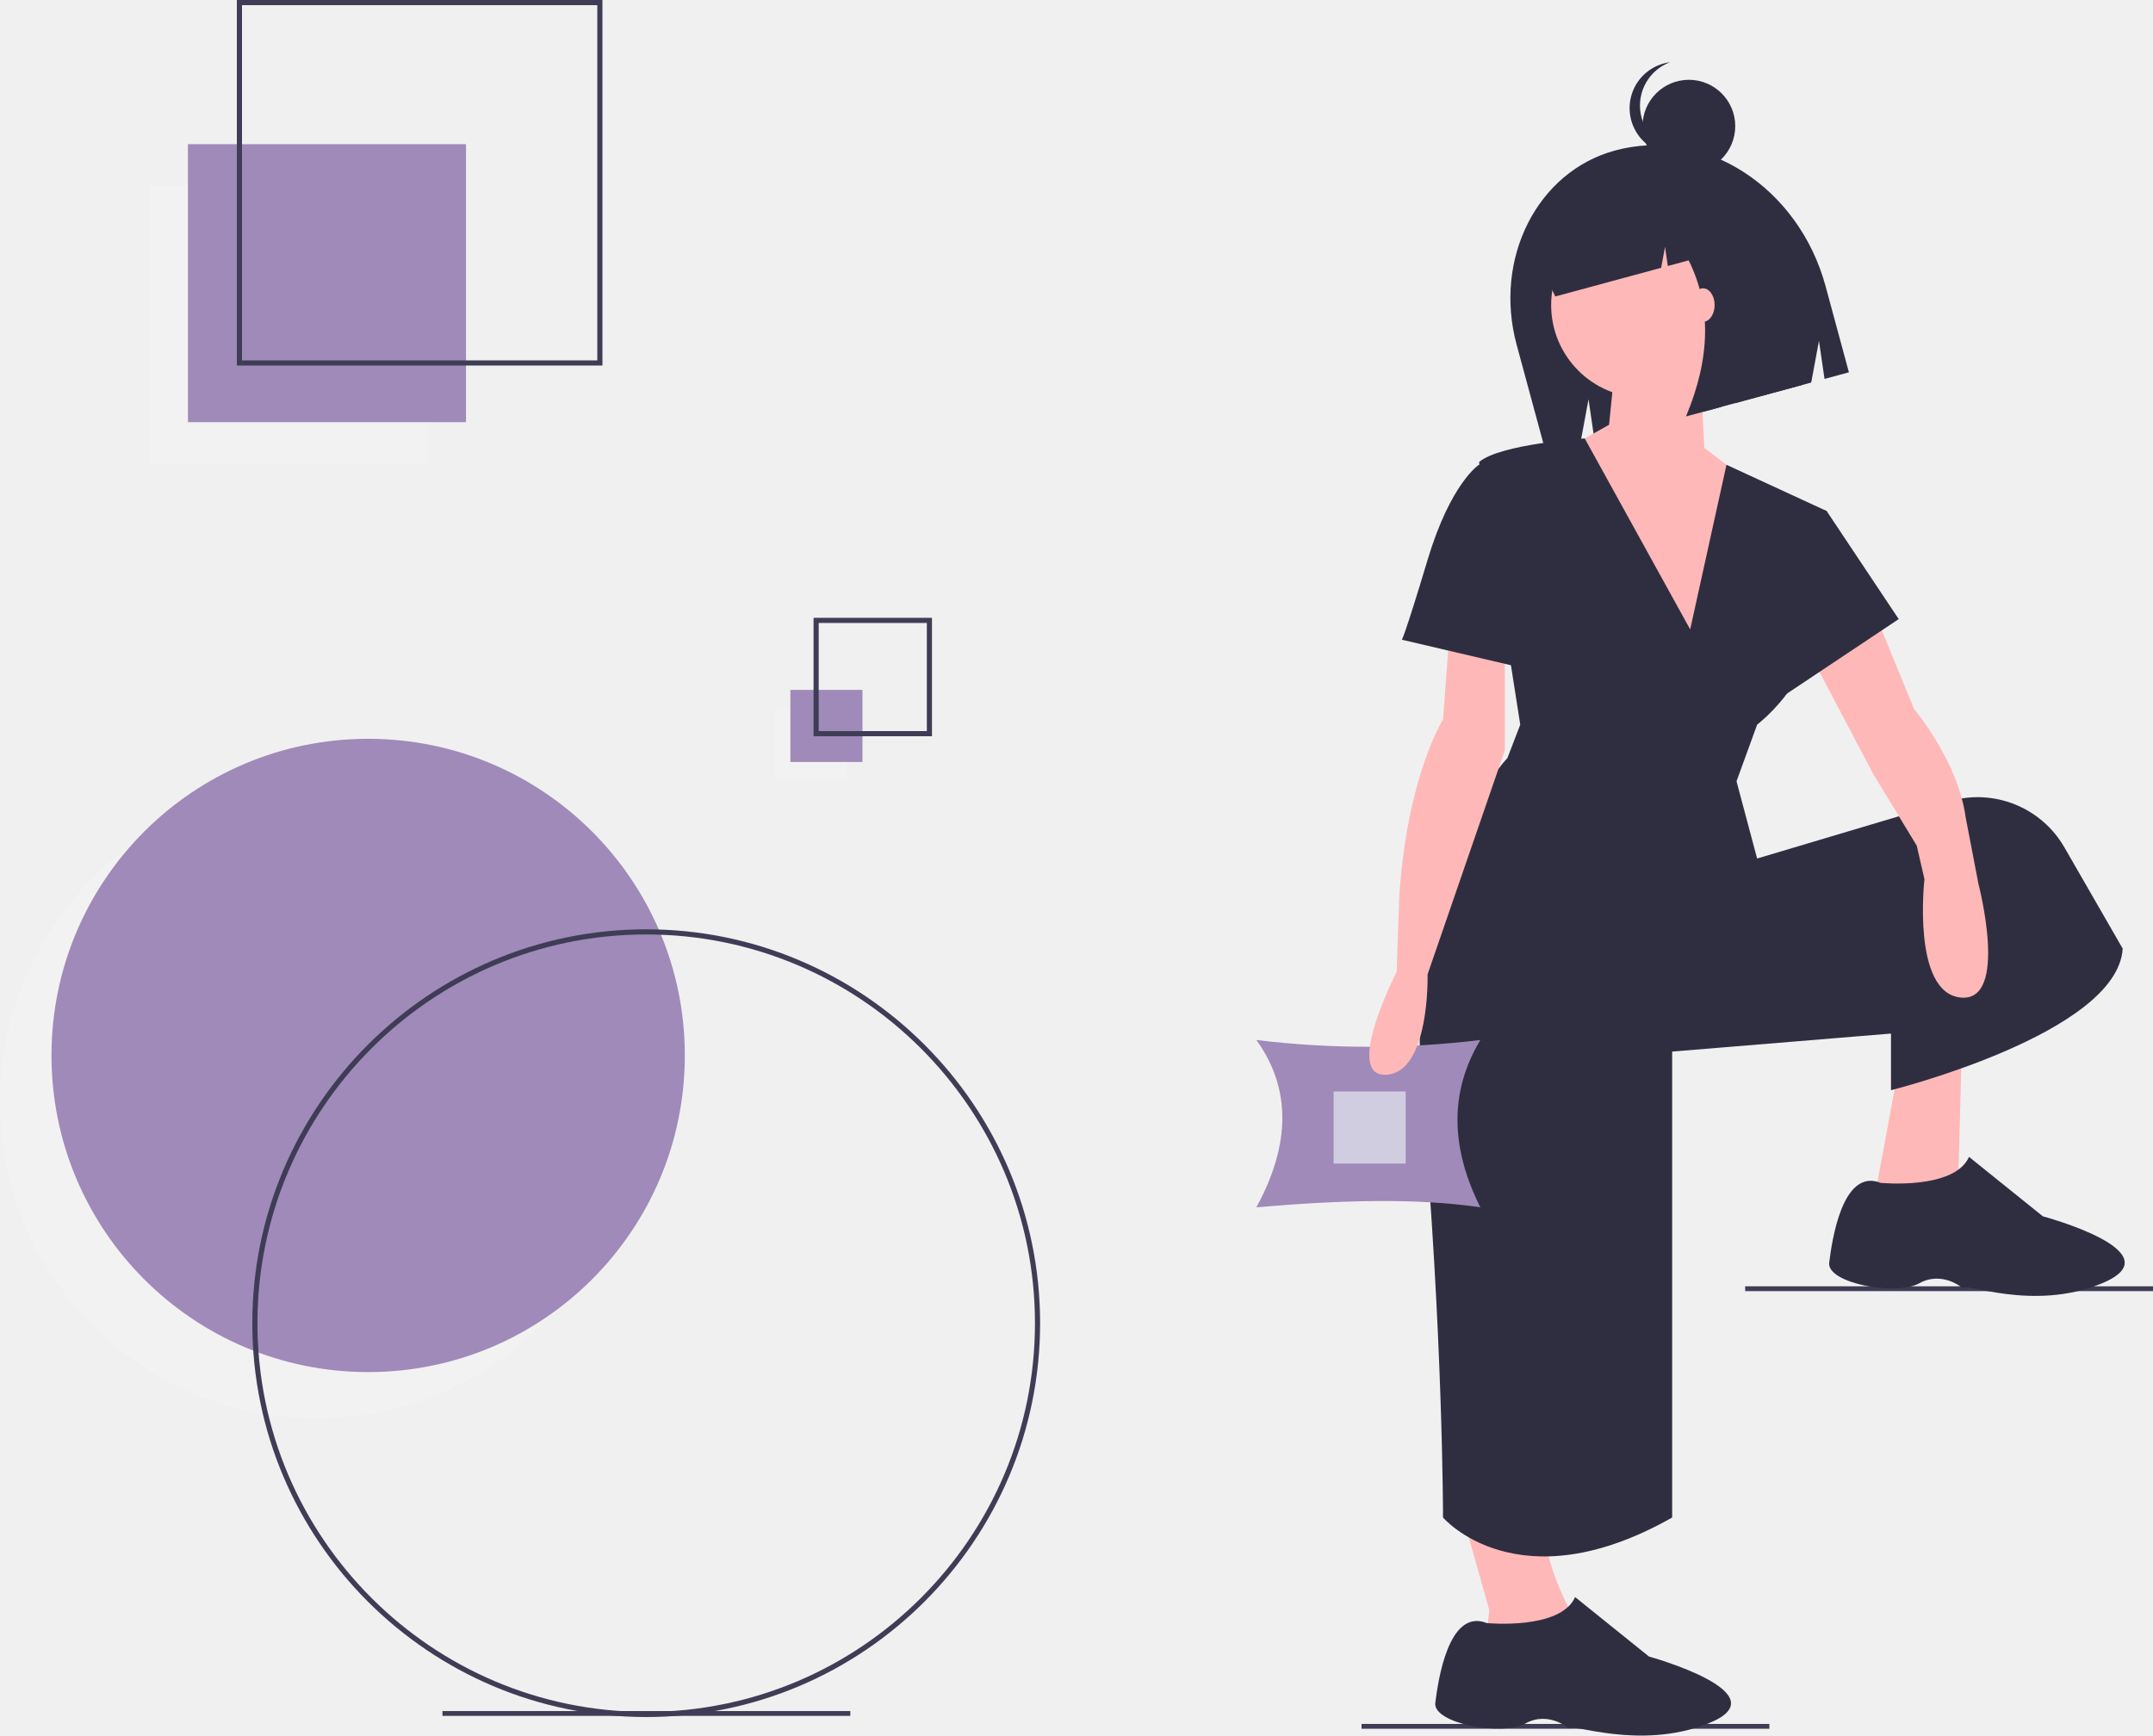
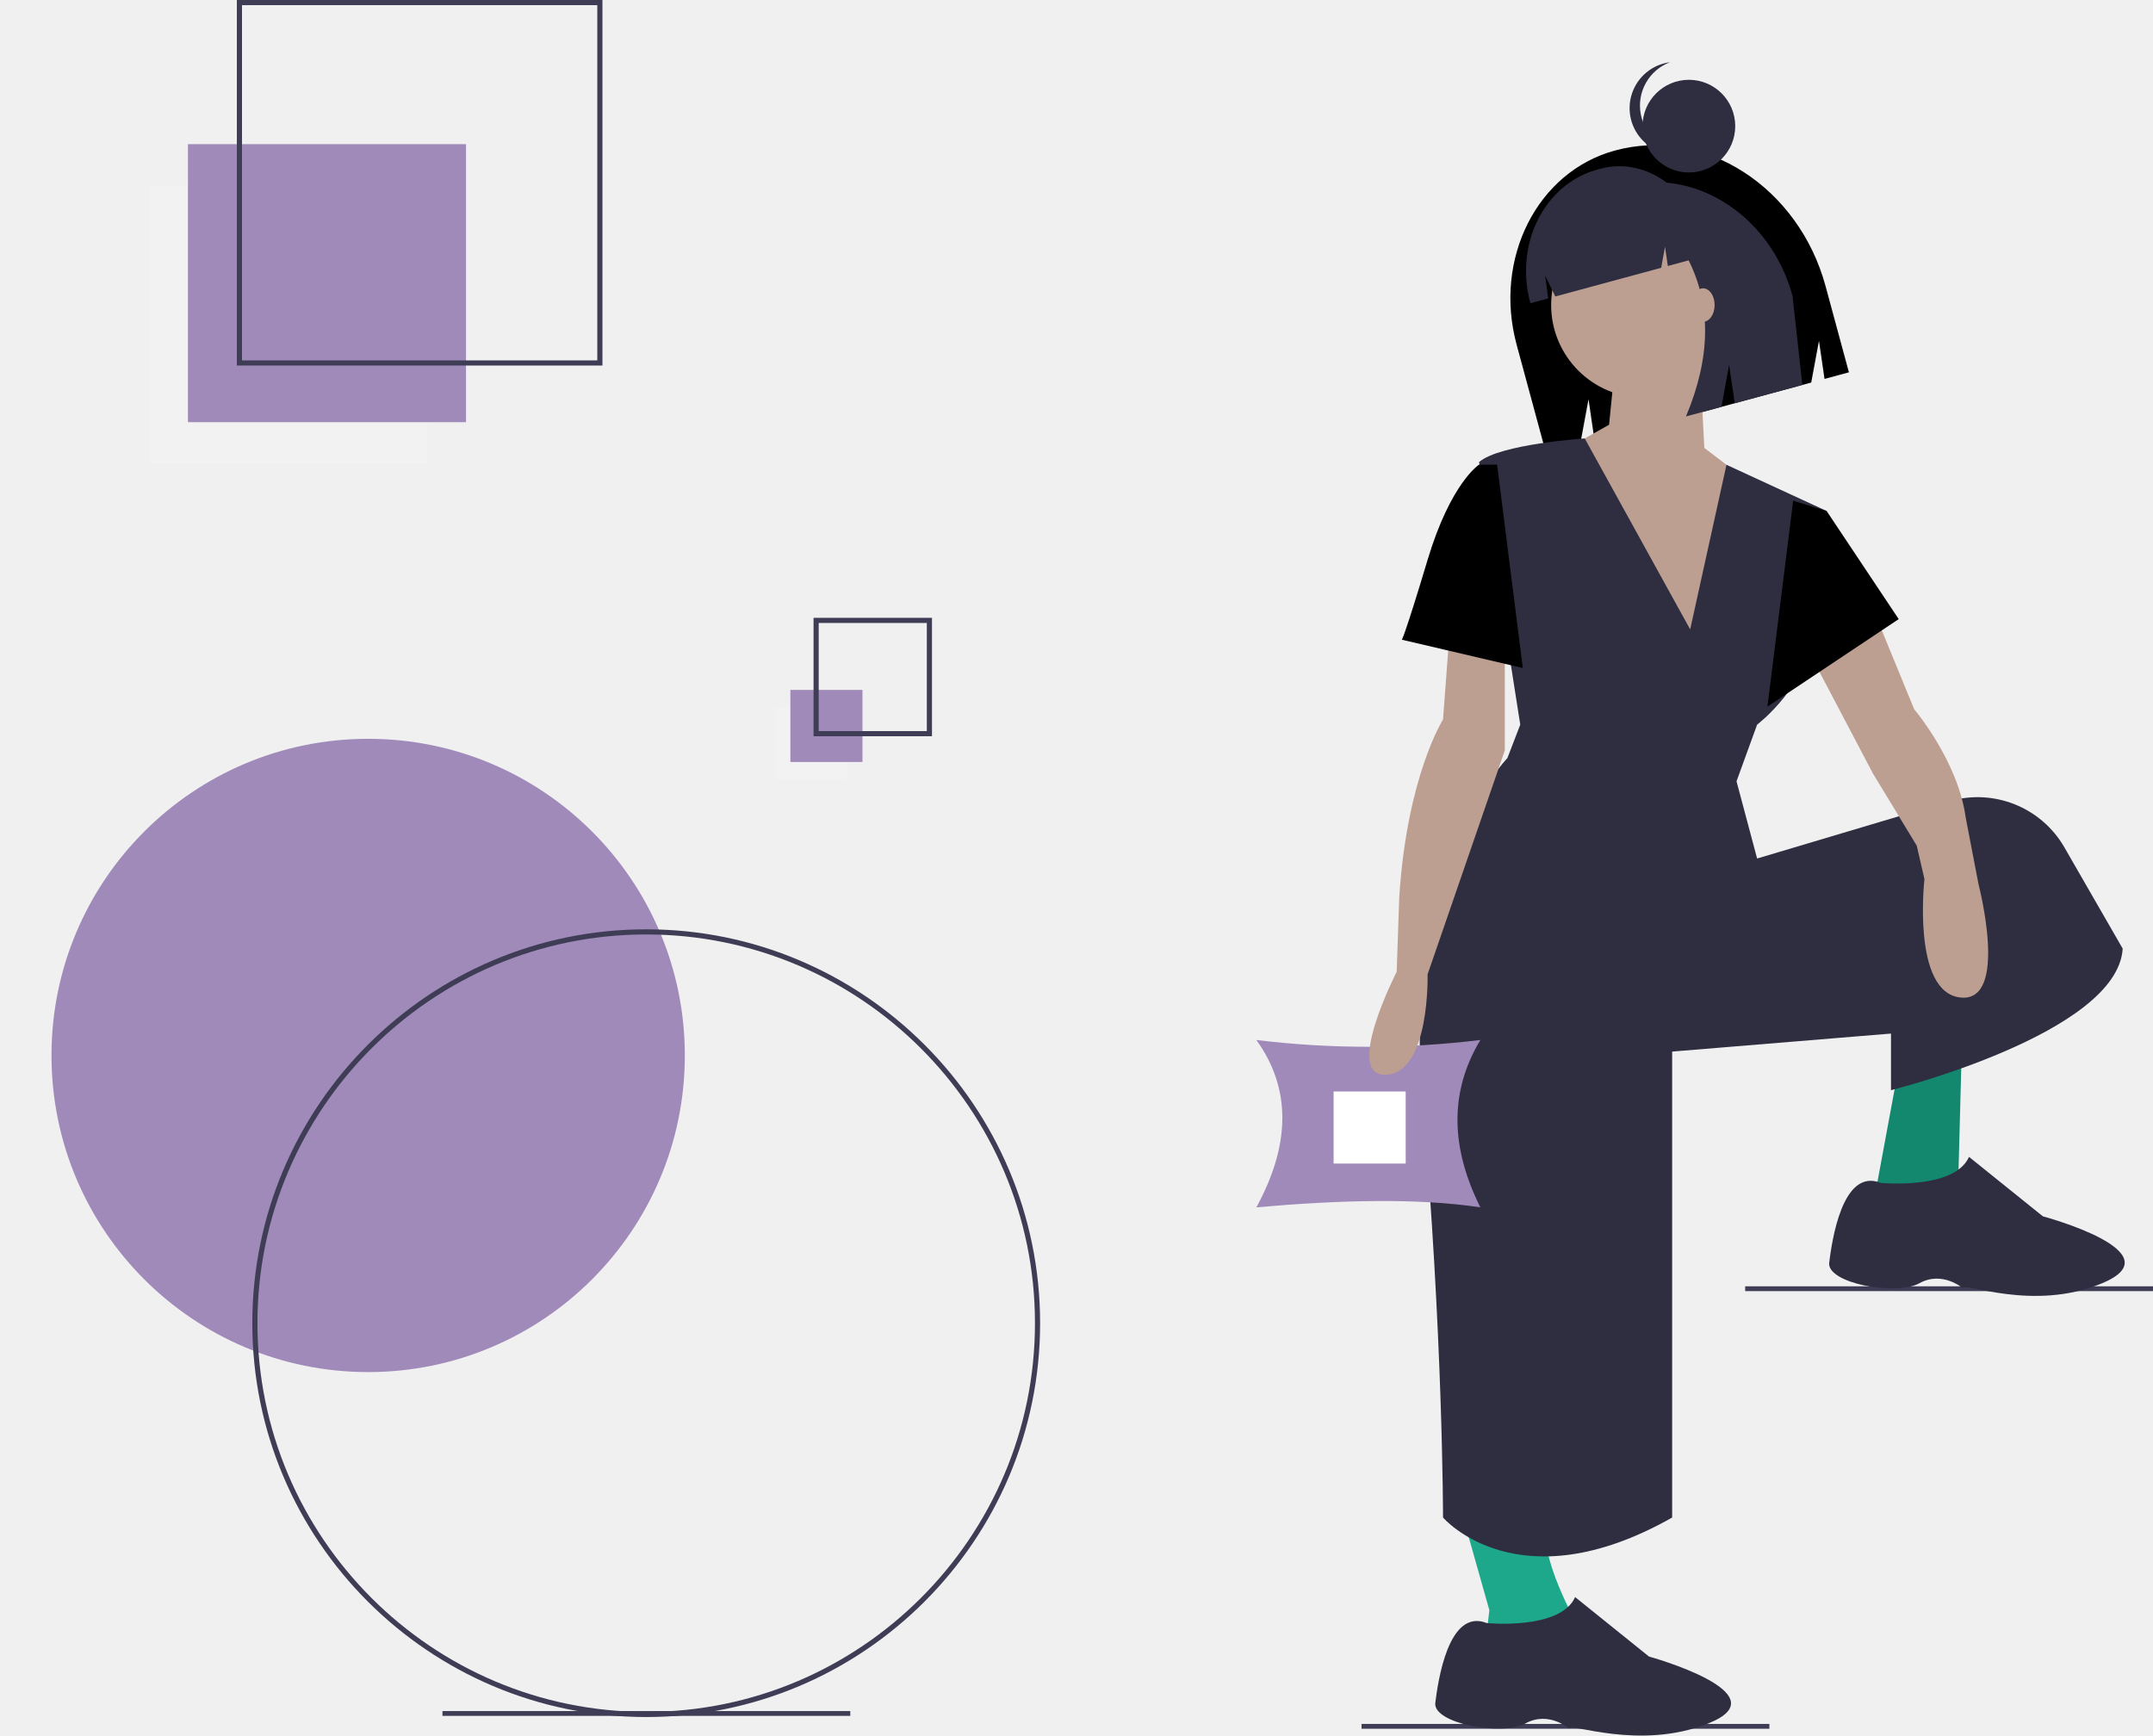
<svg xmlns="http://www.w3.org/2000/svg" id="a4fbd1e2-edc2-431c-b11d-f5395f4f8a37" data-name="Layer 1" width="836.27" height="674.205" viewBox="0 0 836.27 674.205">
-   <circle cx="123" cy="428" r="123" fill="#f2f2f2" />
+   <circle cx="123" cy="428" r="123" fill="#F0F0F0" />
  <circle cx="143" cy="410" r="123" fill="#a08ab9" />
  <rect x="58" y="72" width="108" height="108" fill="#f2f2f2" />
  <rect x="73" y="56" width="108" height="108" fill="#a08ab9" />
  <rect x="171.858" y="664.676" width="158.412" height="1.875" fill="#3f3d56" />
  <path d="M415.865,254.897h-142v-142h142Zm-140-2h138v-138h-138Z" transform="translate(-181.865 -112.8973)" fill="#3f3d56" />
  <rect x="301" y="275" width="28" height="28" fill="#f2f2f2" />
  <rect x="307" y="268" width="28" height="28" fill="#a08ab9" />
  <path d="M543.865,398.897h-46v-46h46Zm-44-2h42v-42h-42Z" transform="translate(-181.865 -112.8973)" fill="#3f3d56" />
  <path d="M432.865,779.897c-84.364,0-153-68.636-153-153s68.636-153,153-153,153,68.636,153,153S517.229,779.897,432.865,779.897Zm0-304c-83.262,0-151,67.738-151,151s67.738,151,151,151,151-67.738,151-151S516.127,475.897,432.865,475.897Z" transform="translate(-181.865 -112.8973)" fill="#3f3d56" />
  <rect x="528.858" y="669.676" width="158.412" height="1.875" fill="#3f3d56" />
  <rect x="677.858" y="499.676" width="158.412" height="1.875" fill="#3f3d56" />
-   <path d="M809.179,171.36l-0,0c-30.181,8.176-47.293,41.957-38.219,75.451l11.528,42.555,13.088-3.545,3.306-17.82,2.377,16.28,84.125-22.789,3.005-16.2,2.161,14.8,9.472-2.566-9.052-33.413C880.529,185.57,843.91,161.952,809.179,171.36Z" transform="translate(-181.865 -112.8973)" fill="#2f2e41" />
-   <path d="M747.365,692.397l13,46-2,17,38-8s-16-27-14-41Z" transform="translate(-181.865 -112.8973)" fill="#ffb8b8" />
-   <polygon points="737.5 414.5 727.5 468.5 760.5 463.5 762 407 737.5 414.5" fill="#ffb8b8" />
-   <circle cx="638.5" cy="118.5" r="36" fill="#ffb8b8" />
-   <polygon points="627 145 625 165 609 174 651 267 683 190 662 174 660 136 627 145" fill="#ffb8b8" />
+   <path d="M809.179,171.36l-0,0c-30.181,8.176-47.293,41.957-38.219,75.451l11.528,42.555,13.088-3.545,3.306-17.82,2.377,16.28,84.125-22.789,3.005-16.2,2.161,14.8,9.472-2.566-9.052-33.413C880.529,185.57,843.91,161.952,809.179,171.36Z" transform="translate(-181.865 -112.8973)" fill="#000000" />
+   <path d="M747.365,692.397l13,46-2,17,38-8s-16-27-14-41Z" transform="translate(-181.865 -112.8973)" fill="#1EA88B" />
+   <polygon points="737.5 414.5 727.5 468.5 760.5 463.5 762 407 737.5 414.5" fill="#13886F" />
+   <circle cx="638.5" cy="118.5" r="36" fill="#BD9F92" />
+   <polygon points="627 145 625 165 609 174 651 267 683 190 662 174 660 136 627 145" fill="#BD9F92" />
  <path d="M838.365,357.397l-40.955-74.181S764.365,285.397,756.365,292.397l16,102-5,13s-41,42-33,133,8,162,8,162,29,34,89,0v-181l85-7v22s88-22,90-55l-22.638-39.319a38.937,38.937,0,0,0-44.866-17.886L864.365,446.397l-8-30,8-22s21-16,21-37,6-46,6-46l-38.899-17.947Z" transform="translate(-181.865 -112.8973)" fill="#2f2e41" />
-   <path d="M909.365,349.397l16,39s17,20,20,42l5,26s12,46-7,44-14-46-14-46l-3-13-17-28L884.28,365.717Z" transform="translate(-181.865 -112.8973)" fill="#ffb8b8" />
+   <path d="M909.365,349.397l16,39s17,20,20,42l5,26s12,46-7,44-14-46-14-46l-3-13-17-28L884.28,365.717Z" transform="translate(-181.865 -112.8973)" fill="#BD9F92" />
  <path d="M912.365,572.397s28.615,2.807,34.307-10.097L975.365,585.397s51.965,13.917,23,26c-27,11.263-54-.762-54,2,0,0-8-7-17-2s-36,0-35-8S897.365,566.397,912.365,572.397Z" transform="translate(-181.865 -112.8973)" fill="#2f2e41" />
  <path d="M759.365,743.397s28.615,2.807,34.307-10.097L822.365,756.397s52.166,14.409,23,26c-26.972,10.719-53.986-.597-54,2,0,0-8-7-17-2s-36,0-35-8S744.365,737.397,759.365,743.397Z" transform="translate(-181.865 -112.8973)" fill="#2f2e41" />
-   <polygon points="696.5 194.5 709.5 198.5 737.5 240.5 686.5 274.5 696.5 194.5" fill="#2f2e41" />
+   <polygon points="696.5 194.5 709.5 198.5 737.5 240.5 686.5 274.5 696.5 194.5" fill="#000000" />
  <path d="M829.24,183.858c-7.401-5.579-16.706-7.861-25.74-5.414l-1.073.291c-20.686,5.604-32.385,28.865-26.13,51.956l0,0,6.931-1.878-1.189-8.824,3.949,8.076,41.11-11.136,1.491-8.142,1.092,7.442,8.088-2.191q13.277,26.58-1.036,60.633l13.777-3.732,2.983-16.283,2.183,14.884,26.262-7.114-3.816-34.559C871.396,203.033,851.262,185.884,829.24,183.858Z" transform="translate(-181.865 -112.8973)" fill="#2f2e41" />
  <circle cx="656" cy="49" r="18" fill="#2f2e41" />
  <path d="M836.865,171.897a17.99,17.99,0,0,1-6.333-34.832,17.989,17.989,0,1,0,8.667,34.664A18.07,18.07,0,0,1,836.865,171.897Z" transform="translate(-181.865 -112.8973)" fill="#2f2e41" />
-   <ellipse cx="661.5" cy="118.5" rx="4.5" ry="6.5" fill="#ffb8b8" />
+   <ellipse cx="661.5" cy="118.5" rx="4.5" ry="6.5" fill="#BD9F92" />
  <path d="M756.865,581.897c-24.755-3.685-54.742-2.828-87,0q20.173-36.99,0-65a360.885,360.885,0,0,0,87,0C744.476,537.523,745.569,559.282,756.865,581.897Z" transform="translate(-181.865 -112.8973)" fill="#a08ab9" />
-   <path d="M745.365,352.397l-3,40s-14,22-17,69l-1,29s-21,41-4,40,16-39,16-39l30-87v-42Z" transform="translate(-181.865 -112.8973)" fill="#ffb8b8" />
-   <path d="M763.365,293.397h-7s-11,7-20,37-10,31-10,31l47,11Z" transform="translate(-181.865 -112.8973)" fill="#2f2e41" />
-   <rect x="518" y="424" width="28" height="28" fill="#d0cde1" />
+   <path d="M745.365,352.397l-3,40s-14,22-17,69l-1,29s-21,41-4,40,16-39,16-39l30-87v-42Z" transform="translate(-181.865 -112.8973)" fill="#BD9F92" />
+   <path d="M763.365,293.397h-7s-11,7-20,37-10,31-10,31l47,11Z" transform="translate(-181.865 -112.8973)" fill="#000000" />
+   <rect x="518" y="424" width="28" height="28" fill="#FFFFFF" />
</svg>
